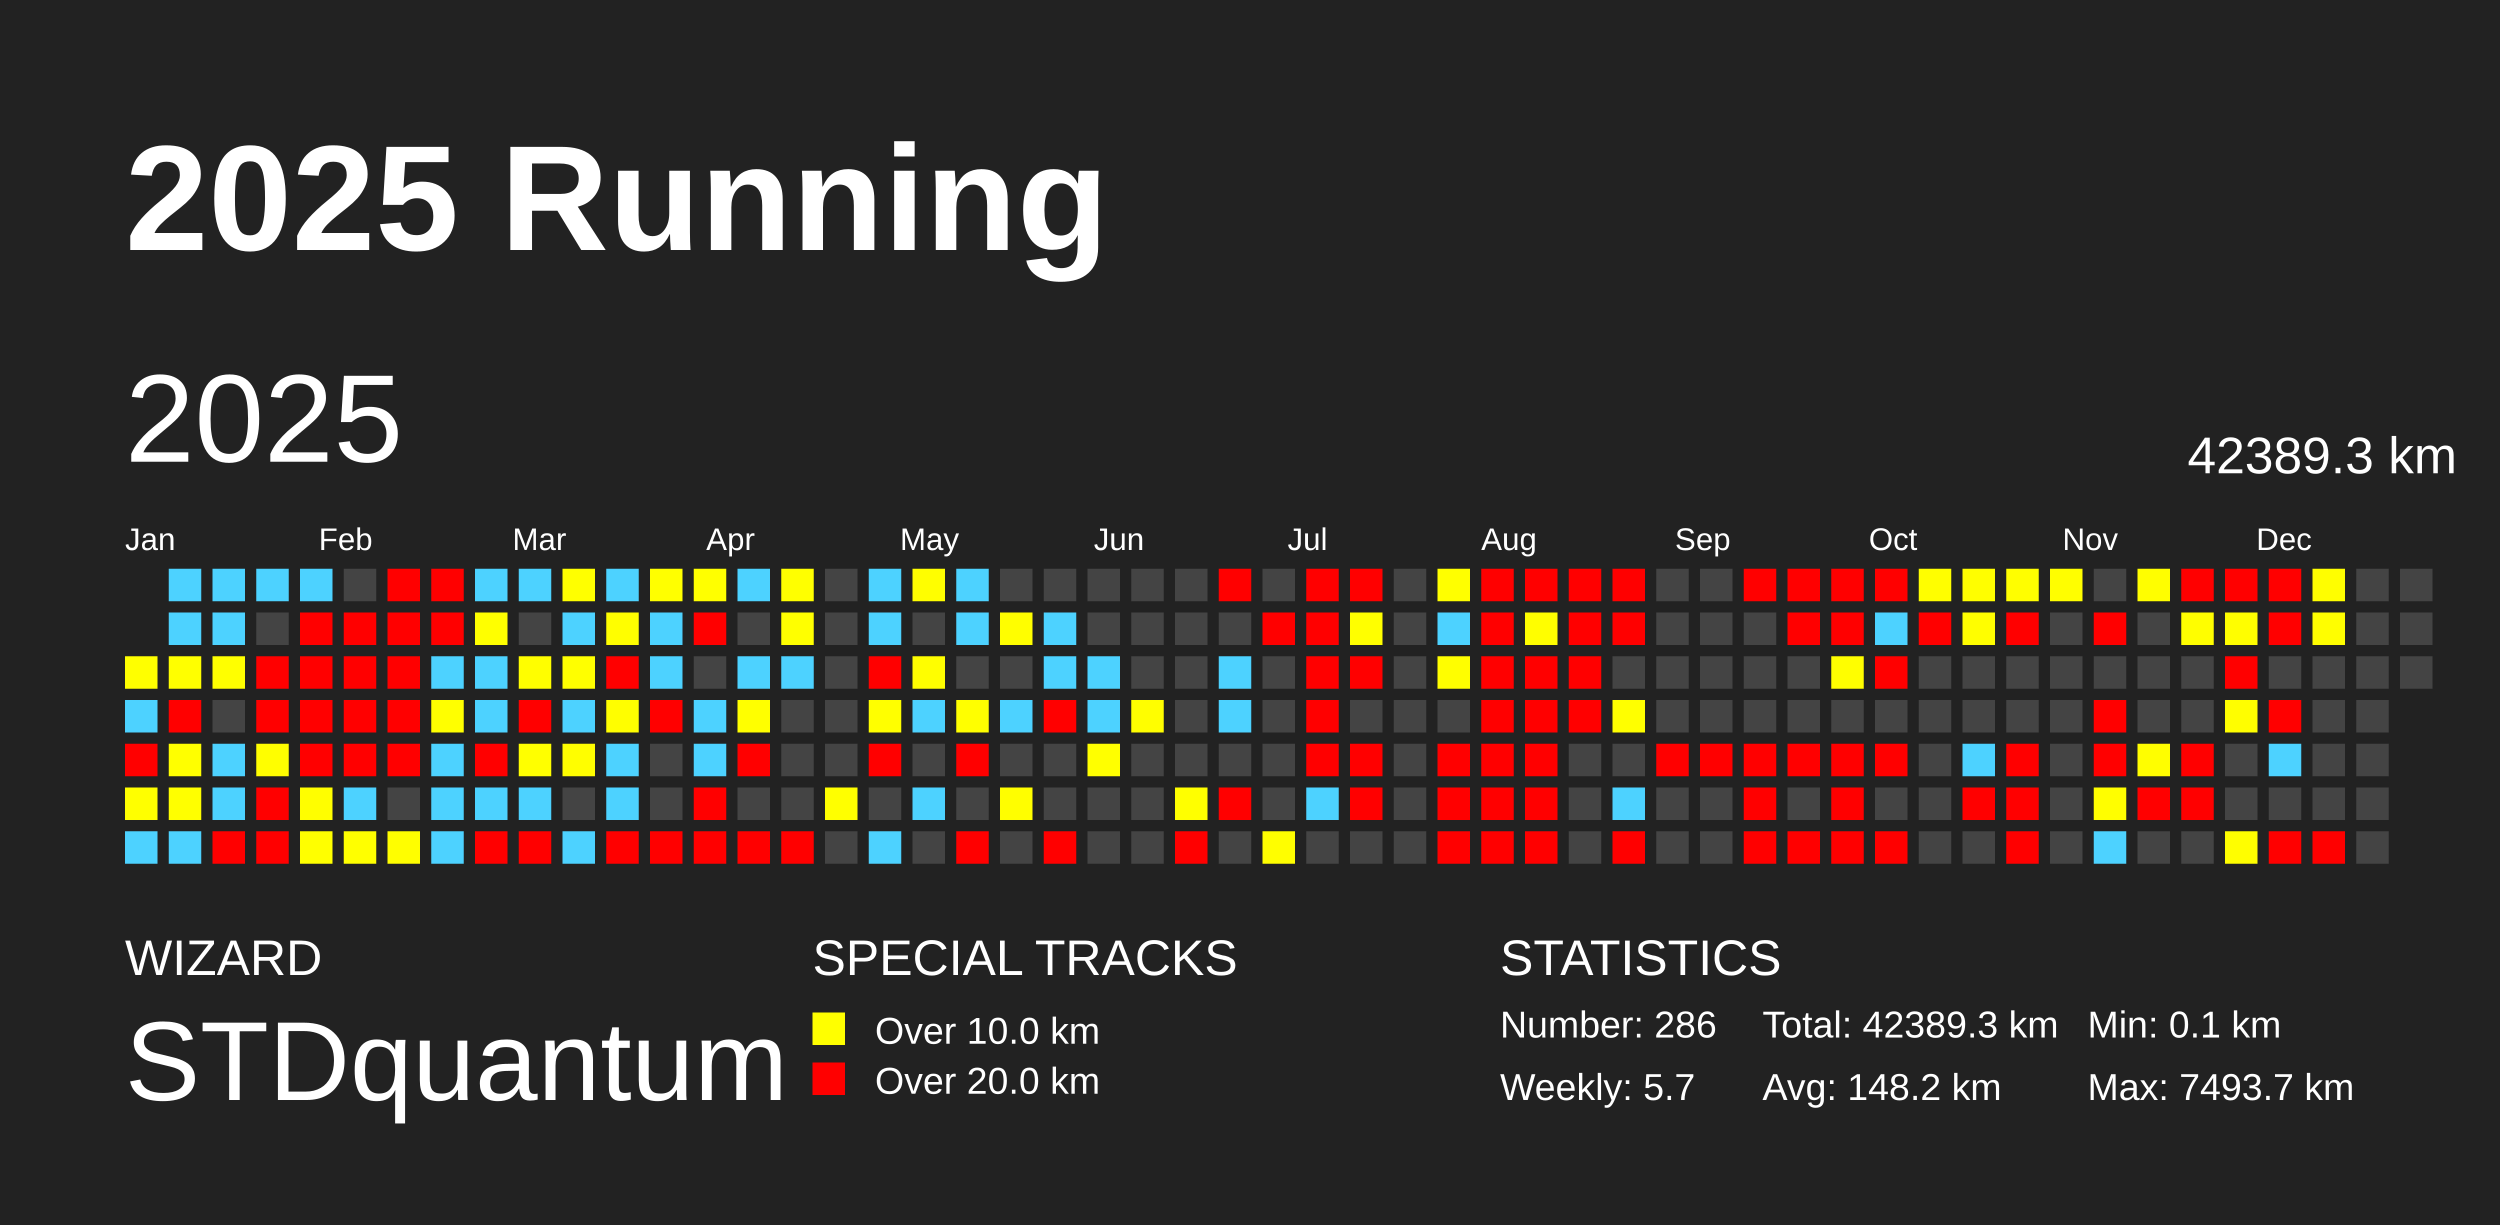
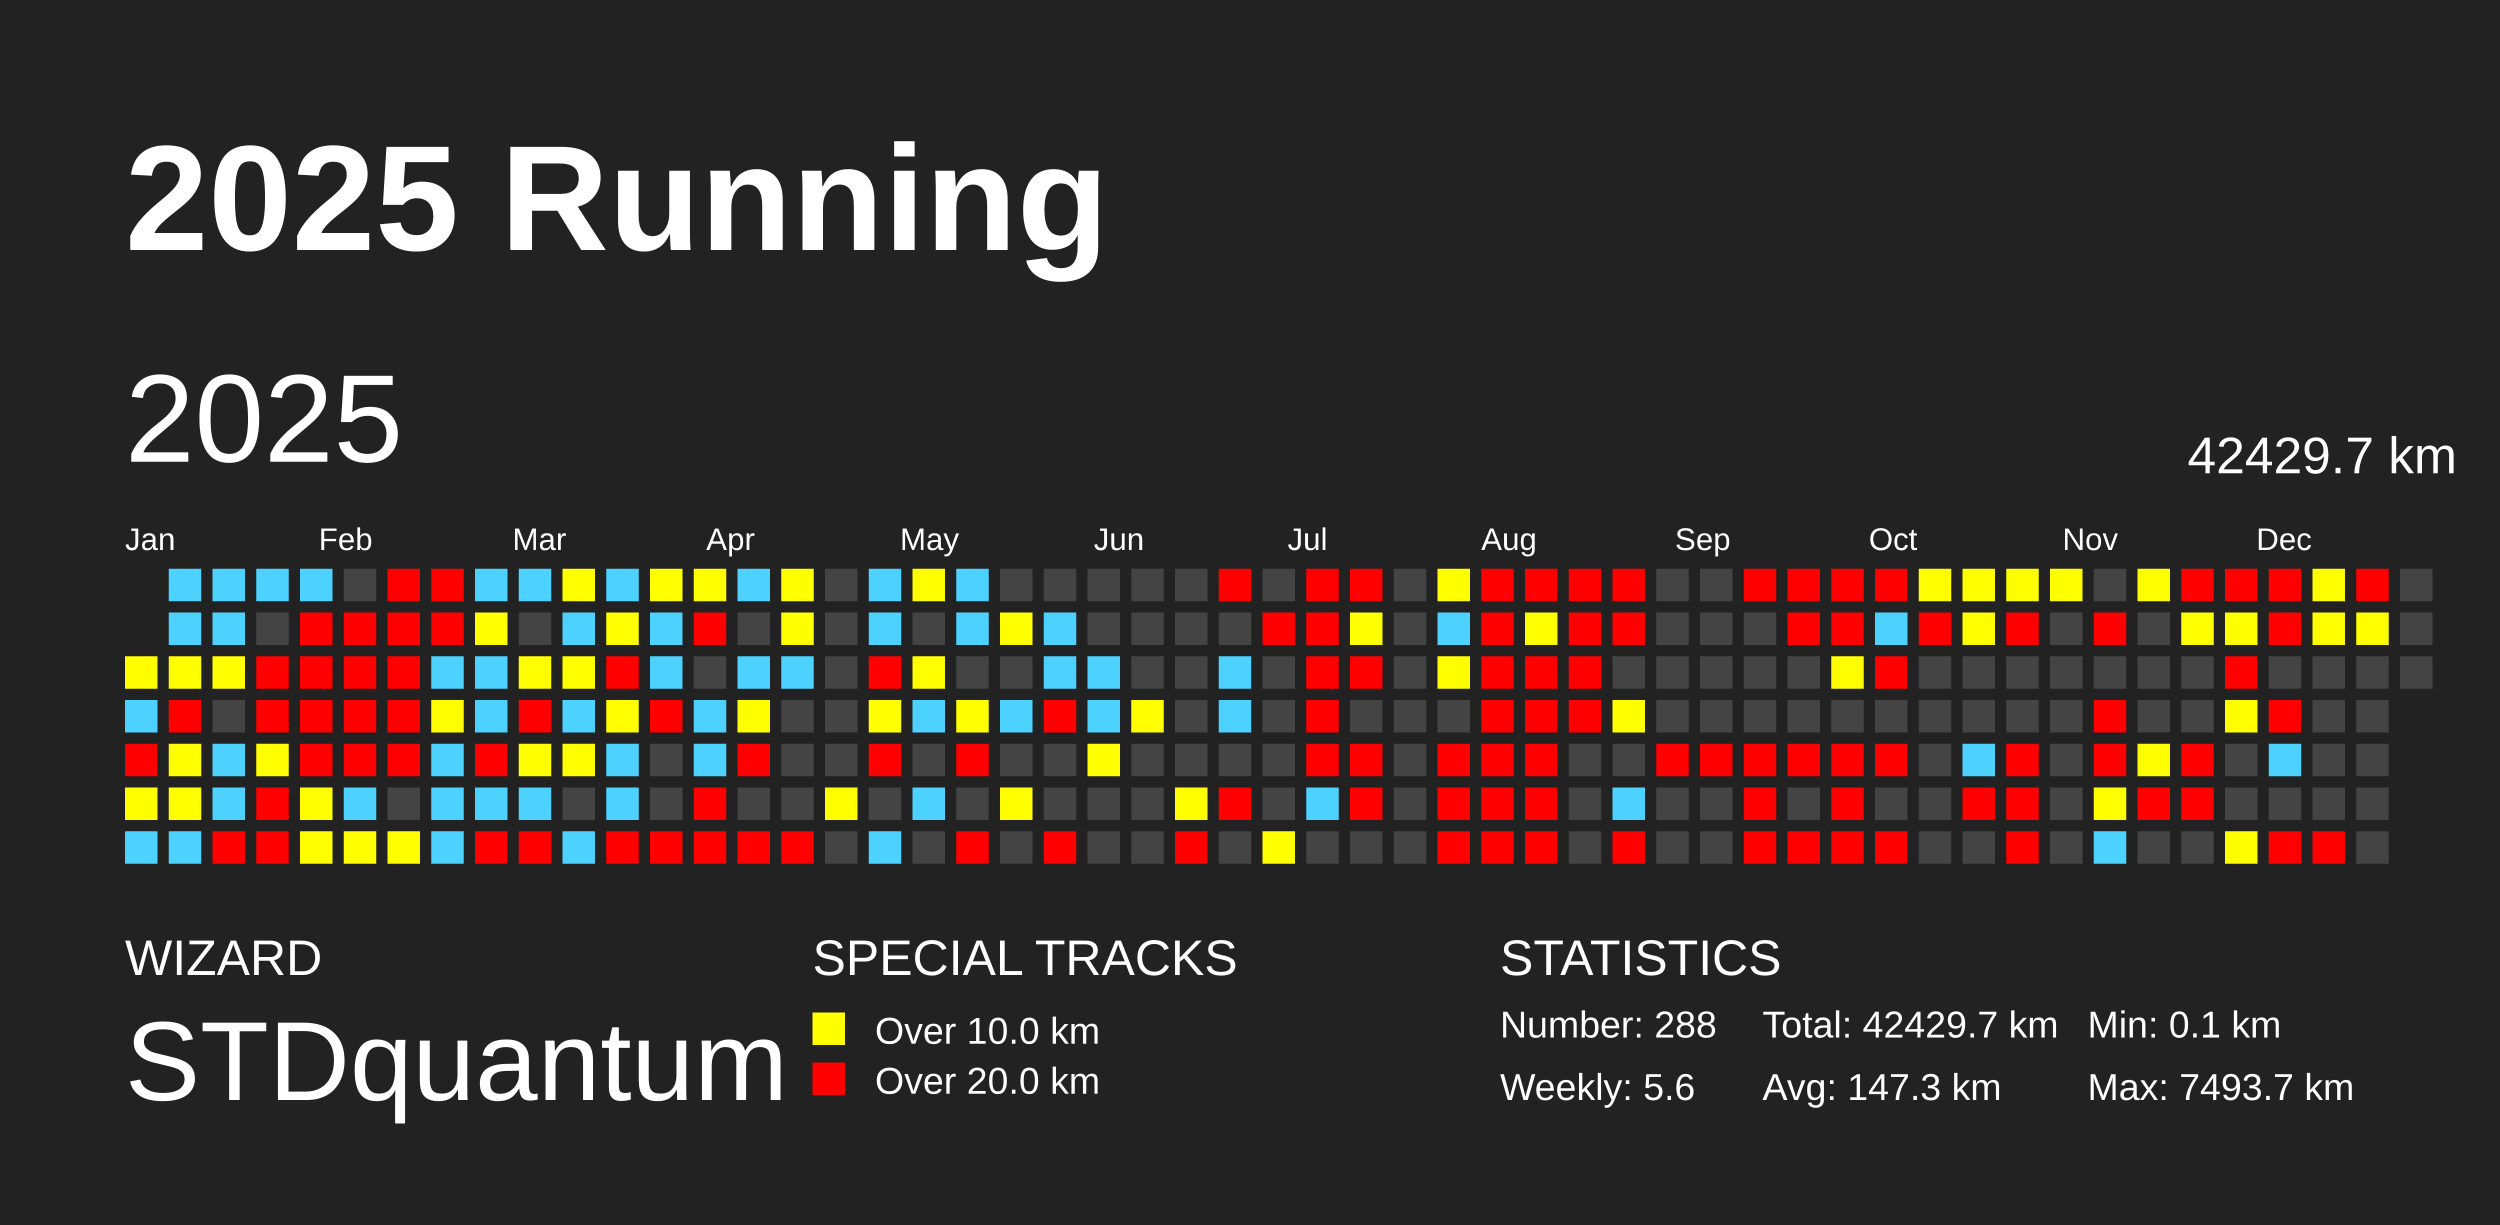
<svg xmlns="http://www.w3.org/2000/svg" baseProfile="full" height="98mm" version="1.1" viewBox="0,0,200,98" width="200mm">
  <defs />
  <rect fill="#222222" height="98" width="200" x="0" y="0" />
  <text fill="#FFFFFF" style="font-size:12px; font-family:Arial; font-weight:bold;" x="10" y="20">2025 Running</text>
  <text fill="#FFFFFF" style="font-size:4px; font-family:Arial" x="10" y="78">WIZARD</text>
  <text fill="#FFFFFF" style="font-size:9px; font-family:Arial" x="10" y="88">STDquantum</text>
  <text fill="#FFFFFF" style="font-size:4px; font-family:Arial" x="65" y="78">SPECIAL TRACKS</text>
  <rect fill="yellow" height="2.6" width="2.6" x="65" y="81" />
  <text fill="#FFFFFF" style="font-size:3px; font-family:Arial" x="70" y="83.5">Over 10.0 km</text>
  <rect fill="red" height="2.6" width="2.6" x="65" y="85" />
  <text fill="#FFFFFF" style="font-size:3px; font-family:Arial" x="70" y="87.5">Over 20.0 km</text>
  <text fill="#FFFFFF" style="font-size:4px; font-family:Arial" x="120" y="78">STATISTICS</text>
-   <text fill="#FFFFFF" style="font-size:3px; font-family:Arial" x="120" y="83">Number: 286</text>
-   <text fill="#FFFFFF" style="font-size:3px; font-family:Arial" x="120" y="88">Weekly: 5.7</text>
-   <text fill="#FFFFFF" style="font-size:3px; font-family:Arial" x="141" y="83">Total: 42389.3 km</text>
-   <text fill="#FFFFFF" style="font-size:3px; font-family:Arial" x="141" y="88">Avg: 148.2 km</text>
+   <text fill="#FFFFFF" style="font-size:3px; font-family:Arial" x="120" y="83">Number: 288</text>
+   <text fill="#FFFFFF" style="font-size:3px; font-family:Arial" x="120" y="88">Weekly: 5.6</text>
+   <text fill="#FFFFFF" style="font-size:3px; font-family:Arial" x="141" y="83">Total: 42429.7 km</text>
+   <text fill="#FFFFFF" style="font-size:3px; font-family:Arial" x="141" y="88">Avg: 147.3 km</text>
  <text fill="#FFFFFF" style="font-size:3px; font-family:Arial" x="167" y="83">Min: 0.1 km</text>
  <text fill="#FFFFFF" style="font-size:3px; font-family:Arial" x="167" y="88">Max: 7493.7 km</text>
  <text dominant-baseline="hanging" fill="#FFFFFF" style="font-size:10.0px; font-family:Arial;" x="10" y="30">2025</text>
-   <text dominant-baseline="hanging" fill="#FFFFFF" style="font-size:4.125px; font-family:Arial;" x="175" y="35">42389.3 km</text>
+   <text dominant-baseline="hanging" fill="#FFFFFF" style="font-size:4.125px; font-family:Arial;" x="175" y="35">42429.7 km</text>
  <text fill="#FFFFFF" style="font-size:2.5px; font-family:Arial" x="10.0" y="44">Jan</text>
  <text fill="#FFFFFF" style="font-size:2.5px; font-family:Arial" x="25.5" y="44">Feb</text>
  <text fill="#FFFFFF" style="font-size:2.5px; font-family:Arial" x="41.0" y="44">Mar</text>
  <text fill="#FFFFFF" style="font-size:2.5px; font-family:Arial" x="56.5" y="44">Apr</text>
  <text fill="#FFFFFF" style="font-size:2.5px; font-family:Arial" x="72.0" y="44">May</text>
  <text fill="#FFFFFF" style="font-size:2.5px; font-family:Arial" x="87.5" y="44">Jun</text>
  <text fill="#FFFFFF" style="font-size:2.5px; font-family:Arial" x="103.0" y="44">Jul</text>
  <text fill="#FFFFFF" style="font-size:2.5px; font-family:Arial" x="118.5" y="44">Aug</text>
  <text fill="#FFFFFF" style="font-size:2.5px; font-family:Arial" x="134.0" y="44">Sep</text>
  <text fill="#FFFFFF" style="font-size:2.5px; font-family:Arial" x="149.5" y="44">Oct</text>
  <text fill="#FFFFFF" style="font-size:2.5px; font-family:Arial" x="165.0" y="44">Nov</text>
  <text fill="#FFFFFF" style="font-size:2.5px; font-family:Arial" x="180.5" y="44">Dec</text>
  <rect fill="#ffff00" height="2.6" width="2.6" x="10.0" y="52.5" />
  <rect fill="#4dd2ff" height="2.6" width="2.6" x="10.0" y="56.0" />
  <rect fill="red" height="2.6" width="2.6" x="10.0" y="59.5" />
  <rect fill="#ffff00" height="2.6" width="2.6" x="10.0" y="63.0" />
  <rect fill="#4dd2ff" height="2.6" width="2.6" x="10.0" y="66.5" />
  <rect fill="#4dd2ff" height="2.6" width="2.6" x="13.5" y="45.5" />
  <rect fill="#4dd2ff" height="2.6" width="2.6" x="13.5" y="49.0" />
  <rect fill="#ffff00" height="2.6" width="2.6" x="13.5" y="52.5" />
  <rect fill="red" height="2.6" width="2.6" x="13.5" y="56.0" />
  <rect fill="#ffff00" height="2.6" width="2.6" x="13.5" y="59.5" />
  <rect fill="#ffff00" height="2.6" width="2.6" x="13.5" y="63.0" />
  <rect fill="#4dd2ff" height="2.6" width="2.6" x="13.5" y="66.5" />
  <rect fill="#4dd2ff" height="2.6" width="2.6" x="17.0" y="45.5" />
  <rect fill="#4dd2ff" height="2.6" width="2.6" x="17.0" y="49.0" />
  <rect fill="#ffff00" height="2.6" width="2.6" x="17.0" y="52.5" />
  <rect fill="#444444" height="2.6" width="2.6" x="17.0" y="56.0" />
  <rect fill="#4dd2ff" height="2.6" width="2.6" x="17.0" y="59.5" />
  <rect fill="#4dd2ff" height="2.6" width="2.6" x="17.0" y="63.0" />
  <rect fill="red" height="2.6" width="2.6" x="17.0" y="66.5" />
  <rect fill="#4dd2ff" height="2.6" width="2.6" x="20.5" y="45.5" />
  <rect fill="#444444" height="2.6" width="2.6" x="20.5" y="49.0" />
  <rect fill="red" height="2.6" width="2.6" x="20.5" y="52.5" />
  <rect fill="red" height="2.6" width="2.6" x="20.5" y="56.0" />
  <rect fill="#fffe00" height="2.6" width="2.6" x="20.5" y="59.5" />
  <rect fill="red" height="2.6" width="2.6" x="20.5" y="63.0" />
  <rect fill="red" height="2.6" width="2.6" x="20.5" y="66.5" />
  <rect fill="#4dd2ff" height="2.6" width="2.6" x="24.0" y="45.5" />
  <rect fill="red" height="2.6" width="2.6" x="24.0" y="49.0" />
  <rect fill="red" height="2.6" width="2.6" x="24.0" y="52.5" />
  <rect fill="red" height="2.6" width="2.6" x="24.0" y="56.0" />
  <rect fill="red" height="2.6" width="2.6" x="24.0" y="59.5" />
  <rect fill="#fffe00" height="2.6" width="2.6" x="24.0" y="63.0" />
  <rect fill="#ffff00" height="2.6" width="2.6" x="24.0" y="66.5" />
  <rect fill="#444444" height="2.6" width="2.6" x="27.5" y="45.5" />
  <rect fill="red" height="2.6" width="2.6" x="27.5" y="49.0" />
  <rect fill="red" height="2.6" width="2.6" x="27.5" y="52.5" />
  <rect fill="red" height="2.6" width="2.6" x="27.5" y="56.0" />
  <rect fill="red" height="2.6" width="2.6" x="27.5" y="59.5" />
  <rect fill="#4dd2ff" height="2.6" width="2.6" x="27.5" y="63.0" />
  <rect fill="#ffff00" height="2.6" width="2.6" x="27.5" y="66.5" />
  <rect fill="red" height="2.6" width="2.6" x="31.0" y="45.5" />
  <rect fill="red" height="2.6" width="2.6" x="31.0" y="49.0" />
  <rect fill="red" height="2.6" width="2.6" x="31.0" y="52.5" />
  <rect fill="red" height="2.6" width="2.6" x="31.0" y="56.0" />
  <rect fill="red" height="2.6" width="2.6" x="31.0" y="59.5" />
  <rect fill="#444444" height="2.6" width="2.6" x="31.0" y="63.0" />
  <rect fill="#fffe00" height="2.6" width="2.6" x="31.0" y="66.5" />
  <rect fill="red" height="2.6" width="2.6" x="34.5" y="45.5" />
  <rect fill="red" height="2.6" width="2.6" x="34.5" y="49.0" />
  <rect fill="#4dd2ff" height="2.6" width="2.6" x="34.5" y="52.5" />
  <rect fill="#ffff00" height="2.6" width="2.6" x="34.5" y="56.0" />
  <rect fill="#4dd2ff" height="2.6" width="2.6" x="34.5" y="59.5" />
  <rect fill="#4dd2ff" height="2.6" width="2.6" x="34.5" y="63.0" />
  <rect fill="#4dd2ff" height="2.6" width="2.6" x="34.5" y="66.5" />
  <rect fill="#4dd2ff" height="2.6" width="2.6" x="38.0" y="45.5" />
  <rect fill="#ffff00" height="2.6" width="2.6" x="38.0" y="49.0" />
  <rect fill="#4dd2ff" height="2.6" width="2.6" x="38.0" y="52.5" />
  <rect fill="#4dd2ff" height="2.6" width="2.6" x="38.0" y="56.0" />
  <rect fill="red" height="2.6" width="2.6" x="38.0" y="59.5" />
  <rect fill="#4dd2ff" height="2.6" width="2.6" x="38.0" y="63.0" />
  <rect fill="red" height="2.6" width="2.6" x="38.0" y="66.5" />
  <rect fill="#4dd2ff" height="2.6" width="2.6" x="41.5" y="45.5" />
  <rect fill="#444444" height="2.6" width="2.6" x="41.5" y="49.0" />
  <rect fill="#fffe00" height="2.6" width="2.6" x="41.5" y="52.5" />
  <rect fill="red" height="2.6" width="2.6" x="41.5" y="56.0" />
  <rect fill="#ffff00" height="2.6" width="2.6" x="41.5" y="59.5" />
  <rect fill="#4dd2ff" height="2.6" width="2.6" x="41.5" y="63.0" />
  <rect fill="red" height="2.6" width="2.6" x="41.5" y="66.5" />
  <rect fill="#ffff00" height="2.6" width="2.6" x="45.0" y="45.5" />
  <rect fill="#4dd2ff" height="2.6" width="2.6" x="45.0" y="49.0" />
  <rect fill="#ffff00" height="2.6" width="2.6" x="45.0" y="52.5" />
  <rect fill="#4dd2ff" height="2.6" width="2.6" x="45.0" y="56.0" />
  <rect fill="#fffe00" height="2.6" width="2.6" x="45.0" y="59.5" />
  <rect fill="#444444" height="2.6" width="2.6" x="45.0" y="63.0" />
  <rect fill="#4dd2ff" height="2.6" width="2.6" x="45.0" y="66.5" />
  <rect fill="#4dd2ff" height="2.6" width="2.6" x="48.5" y="45.5" />
  <rect fill="#fffe00" height="2.6" width="2.6" x="48.5" y="49.0" />
  <rect fill="red" height="2.6" width="2.6" x="48.5" y="52.5" />
  <rect fill="#fffe00" height="2.6" width="2.6" x="48.5" y="56.0" />
  <rect fill="#4dd2ff" height="2.6" width="2.6" x="48.5" y="59.5" />
  <rect fill="#4dd2ff" height="2.6" width="2.6" x="48.5" y="63.0" />
  <rect fill="red" height="2.6" width="2.6" x="48.5" y="66.5" />
  <rect fill="#ffff00" height="2.6" width="2.6" x="52.0" y="45.5" />
  <rect fill="#4dd2ff" height="2.6" width="2.6" x="52.0" y="49.0" />
  <rect fill="#4dd2ff" height="2.6" width="2.6" x="52.0" y="52.5" />
  <rect fill="red" height="2.6" width="2.6" x="52.0" y="56.0" />
  <rect fill="#444444" height="2.6" width="2.6" x="52.0" y="59.5" />
  <rect fill="#444444" height="2.6" width="2.6" x="52.0" y="63.0" />
  <rect fill="red" height="2.6" width="2.6" x="52.0" y="66.5" />
  <rect fill="#ffff00" height="2.6" width="2.6" x="55.5" y="45.5" />
  <rect fill="red" height="2.6" width="2.6" x="55.5" y="49.0" />
  <rect fill="#444444" height="2.6" width="2.6" x="55.5" y="52.5" />
  <rect fill="#4dd2ff" height="2.6" width="2.6" x="55.5" y="56.0" />
  <rect fill="#4dd2ff" height="2.6" width="2.6" x="55.5" y="59.5" />
  <rect fill="red" height="2.6" width="2.6" x="55.5" y="63.0" />
  <rect fill="red" height="2.6" width="2.6" x="55.5" y="66.5" />
  <rect fill="#4dd2ff" height="2.6" width="2.6" x="59.0" y="45.5" />
  <rect fill="#444444" height="2.6" width="2.6" x="59.0" y="49.0" />
  <rect fill="#4dd2ff" height="2.6" width="2.6" x="59.0" y="52.5" />
  <rect fill="#ffff00" height="2.6" width="2.6" x="59.0" y="56.0" />
  <rect fill="red" height="2.6" width="2.6" x="59.0" y="59.5" />
  <rect fill="#444444" height="2.6" width="2.6" x="59.0" y="63.0" />
  <rect fill="red" height="2.6" width="2.6" x="59.0" y="66.5" />
  <rect fill="#ffff00" height="2.6" width="2.6" x="62.5" y="45.5" />
  <rect fill="#ffff00" height="2.6" width="2.6" x="62.5" y="49.0" />
  <rect fill="#4dd2ff" height="2.6" width="2.6" x="62.5" y="52.5" />
  <rect fill="#444444" height="2.6" width="2.6" x="62.5" y="56.0" />
  <rect fill="#444444" height="2.6" width="2.6" x="62.5" y="59.5" />
  <rect fill="#444444" height="2.6" width="2.6" x="62.5" y="63.0" />
  <rect fill="red" height="2.6" width="2.6" x="62.5" y="66.5" />
  <rect fill="#444444" height="2.6" width="2.6" x="66.0" y="45.5" />
  <rect fill="#444444" height="2.6" width="2.6" x="66.0" y="49.0" />
  <rect fill="#444444" height="2.6" width="2.6" x="66.0" y="52.5" />
  <rect fill="#444444" height="2.6" width="2.6" x="66.0" y="56.0" />
  <rect fill="#444444" height="2.6" width="2.6" x="66.0" y="59.5" />
  <rect fill="#ffff00" height="2.6" width="2.6" x="66.0" y="63.0" />
  <rect fill="#444444" height="2.6" width="2.6" x="66.0" y="66.5" />
  <rect fill="#4dd2ff" height="2.6" width="2.6" x="69.5" y="45.5" />
  <rect fill="#4dd2ff" height="2.6" width="2.6" x="69.5" y="49.0" />
  <rect fill="red" height="2.6" width="2.6" x="69.5" y="52.5" />
  <rect fill="#ffff00" height="2.6" width="2.6" x="69.5" y="56.0" />
  <rect fill="red" height="2.6" width="2.6" x="69.5" y="59.5" />
  <rect fill="#444444" height="2.6" width="2.6" x="69.5" y="63.0" />
  <rect fill="#4dd2ff" height="2.6" width="2.6" x="69.5" y="66.5" />
  <rect fill="#fffe00" height="2.6" width="2.6" x="73.0" y="45.5" />
  <rect fill="#444444" height="2.6" width="2.6" x="73.0" y="49.0" />
  <rect fill="#fffe00" height="2.6" width="2.6" x="73.0" y="52.5" />
  <rect fill="#4dd2ff" height="2.6" width="2.6" x="73.0" y="56.0" />
  <rect fill="#444444" height="2.6" width="2.6" x="73.0" y="59.5" />
  <rect fill="#4dd2ff" height="2.6" width="2.6" x="73.0" y="63.0" />
  <rect fill="#444444" height="2.6" width="2.6" x="73.0" y="66.5" />
  <rect fill="#4dd2ff" height="2.6" width="2.6" x="76.5" y="45.5" />
  <rect fill="#4dd2ff" height="2.6" width="2.6" x="76.5" y="49.0" />
  <rect fill="#444444" height="2.6" width="2.6" x="76.5" y="52.5" />
  <rect fill="#ffff00" height="2.6" width="2.6" x="76.5" y="56.0" />
  <rect fill="red" height="2.6" width="2.6" x="76.5" y="59.5" />
  <rect fill="#444444" height="2.6" width="2.6" x="76.5" y="63.0" />
  <rect fill="red" height="2.6" width="2.6" x="76.5" y="66.5" />
  <rect fill="#444444" height="2.6" width="2.6" x="80.0" y="45.5" />
  <rect fill="#fffe00" height="2.6" width="2.6" x="80.0" y="49.0" />
  <rect fill="#444444" height="2.6" width="2.6" x="80.0" y="52.5" />
  <rect fill="#4dd2ff" height="2.6" width="2.6" x="80.0" y="56.0" />
  <rect fill="#444444" height="2.6" width="2.6" x="80.0" y="59.5" />
  <rect fill="#fffe00" height="2.6" width="2.6" x="80.0" y="63.0" />
  <rect fill="#444444" height="2.6" width="2.6" x="80.0" y="66.5" />
  <rect fill="#444444" height="2.6" width="2.6" x="83.5" y="45.5" />
  <rect fill="#4dd2ff" height="2.6" width="2.6" x="83.5" y="49.0" />
  <rect fill="#4dd2ff" height="2.6" width="2.6" x="83.5" y="52.5" />
  <rect fill="red" height="2.6" width="2.6" x="83.5" y="56.0" />
  <rect fill="#444444" height="2.6" width="2.6" x="83.5" y="59.5" />
  <rect fill="#444444" height="2.6" width="2.6" x="83.5" y="63.0" />
  <rect fill="red" height="2.6" width="2.6" x="83.5" y="66.5" />
  <rect fill="#444444" height="2.6" width="2.6" x="87.0" y="45.5" />
  <rect fill="#444444" height="2.6" width="2.6" x="87.0" y="49.0" />
  <rect fill="#4dd2ff" height="2.6" width="2.6" x="87.0" y="52.5" />
  <rect fill="#4dd2ff" height="2.6" width="2.6" x="87.0" y="56.0" />
  <rect fill="#ffff00" height="2.6" width="2.6" x="87.0" y="59.5" />
  <rect fill="#444444" height="2.6" width="2.6" x="87.0" y="63.0" />
  <rect fill="#444444" height="2.6" width="2.6" x="87.0" y="66.5" />
  <rect fill="#444444" height="2.6" width="2.6" x="90.5" y="45.5" />
  <rect fill="#444444" height="2.6" width="2.6" x="90.5" y="49.0" />
  <rect fill="#444444" height="2.6" width="2.6" x="90.5" y="52.5" />
  <rect fill="#fffe00" height="2.6" width="2.6" x="90.5" y="56.0" />
  <rect fill="#444444" height="2.6" width="2.6" x="90.5" y="59.5" />
  <rect fill="#444444" height="2.6" width="2.6" x="90.5" y="63.0" />
  <rect fill="#444444" height="2.6" width="2.6" x="90.5" y="66.5" />
  <rect fill="#444444" height="2.6" width="2.6" x="94.0" y="45.5" />
  <rect fill="#444444" height="2.6" width="2.6" x="94.0" y="49.0" />
  <rect fill="#444444" height="2.6" width="2.6" x="94.0" y="52.5" />
  <rect fill="#444444" height="2.6" width="2.6" x="94.0" y="56.0" />
  <rect fill="#444444" height="2.6" width="2.6" x="94.0" y="59.5" />
  <rect fill="#ffff00" height="2.6" width="2.6" x="94.0" y="63.0" />
  <rect fill="red" height="2.6" width="2.6" x="94.0" y="66.5" />
  <rect fill="red" height="2.6" width="2.6" x="97.5" y="45.5" />
  <rect fill="#444444" height="2.6" width="2.6" x="97.5" y="49.0" />
  <rect fill="#4dd2ff" height="2.6" width="2.6" x="97.5" y="52.5" />
  <rect fill="#4dd2ff" height="2.6" width="2.6" x="97.5" y="56.0" />
  <rect fill="#444444" height="2.6" width="2.6" x="97.5" y="59.5" />
  <rect fill="red" height="2.6" width="2.6" x="97.5" y="63.0" />
  <rect fill="#444444" height="2.6" width="2.6" x="97.5" y="66.5" />
  <rect fill="#444444" height="2.6" width="2.6" x="101.0" y="45.5" />
  <rect fill="red" height="2.6" width="2.6" x="101.0" y="49.0" />
  <rect fill="#444444" height="2.6" width="2.6" x="101.0" y="52.5" />
  <rect fill="#444444" height="2.6" width="2.6" x="101.0" y="56.0" />
  <rect fill="#444444" height="2.6" width="2.6" x="101.0" y="59.5" />
  <rect fill="#444444" height="2.6" width="2.6" x="101.0" y="63.0" />
  <rect fill="#fffe00" height="2.6" width="2.6" x="101.0" y="66.5" />
  <rect fill="red" height="2.6" width="2.6" x="104.5" y="45.5" />
  <rect fill="red" height="2.6" width="2.6" x="104.5" y="49.0" />
  <rect fill="red" height="2.6" width="2.6" x="104.5" y="52.5" />
  <rect fill="red" height="2.6" width="2.6" x="104.5" y="56.0" />
  <rect fill="red" height="2.6" width="2.6" x="104.5" y="59.5" />
  <rect fill="#4dd2ff" height="2.6" width="2.6" x="104.5" y="63.0" />
  <rect fill="#444444" height="2.6" width="2.6" x="104.5" y="66.5" />
  <rect fill="red" height="2.6" width="2.6" x="108.0" y="45.5" />
  <rect fill="#ffff00" height="2.6" width="2.6" x="108.0" y="49.0" />
  <rect fill="red" height="2.6" width="2.6" x="108.0" y="52.5" />
  <rect fill="#444444" height="2.6" width="2.6" x="108.0" y="56.0" />
  <rect fill="red" height="2.6" width="2.6" x="108.0" y="59.5" />
  <rect fill="red" height="2.6" width="2.6" x="108.0" y="63.0" />
  <rect fill="#444444" height="2.6" width="2.6" x="108.0" y="66.5" />
  <rect fill="#444444" height="2.6" width="2.6" x="111.5" y="45.5" />
  <rect fill="#444444" height="2.6" width="2.6" x="111.5" y="49.0" />
  <rect fill="#444444" height="2.6" width="2.6" x="111.5" y="52.5" />
  <rect fill="#444444" height="2.6" width="2.6" x="111.5" y="56.0" />
  <rect fill="#444444" height="2.6" width="2.6" x="111.5" y="59.5" />
  <rect fill="#444444" height="2.6" width="2.6" x="111.5" y="63.0" />
  <rect fill="#444444" height="2.6" width="2.6" x="111.5" y="66.5" />
  <rect fill="#ffff00" height="2.6" width="2.6" x="115.0" y="45.5" />
  <rect fill="#4dd2ff" height="2.6" width="2.6" x="115.0" y="49.0" />
  <rect fill="#fffe00" height="2.6" width="2.6" x="115.0" y="52.5" />
  <rect fill="#444444" height="2.6" width="2.6" x="115.0" y="56.0" />
  <rect fill="red" height="2.6" width="2.6" x="115.0" y="59.5" />
  <rect fill="red" height="2.6" width="2.6" x="115.0" y="63.0" />
  <rect fill="red" height="2.6" width="2.6" x="115.0" y="66.5" />
  <rect fill="red" height="2.6" width="2.6" x="118.5" y="45.5" />
  <rect fill="red" height="2.6" width="2.6" x="118.5" y="49.0" />
  <rect fill="red" height="2.6" width="2.6" x="118.5" y="52.5" />
  <rect fill="red" height="2.6" width="2.6" x="118.5" y="56.0" />
  <rect fill="red" height="2.6" width="2.6" x="118.5" y="59.5" />
  <rect fill="red" height="2.6" width="2.6" x="118.5" y="63.0" />
  <rect fill="red" height="2.6" width="2.6" x="118.5" y="66.5" />
  <rect fill="red" height="2.6" width="2.6" x="122.0" y="45.5" />
  <rect fill="#fffe00" height="2.6" width="2.6" x="122.0" y="49.0" />
  <rect fill="red" height="2.6" width="2.6" x="122.0" y="52.5" />
  <rect fill="red" height="2.6" width="2.6" x="122.0" y="56.0" />
  <rect fill="red" height="2.6" width="2.6" x="122.0" y="59.5" />
  <rect fill="red" height="2.6" width="2.6" x="122.0" y="63.0" />
  <rect fill="red" height="2.6" width="2.6" x="122.0" y="66.5" />
  <rect fill="red" height="2.6" width="2.6" x="125.5" y="45.5" />
  <rect fill="red" height="2.6" width="2.6" x="125.5" y="49.0" />
  <rect fill="red" height="2.6" width="2.6" x="125.5" y="52.5" />
  <rect fill="red" height="2.6" width="2.6" x="125.5" y="56.0" />
  <rect fill="#444444" height="2.6" width="2.6" x="125.5" y="59.5" />
  <rect fill="#444444" height="2.6" width="2.6" x="125.5" y="63.0" />
  <rect fill="#444444" height="2.6" width="2.6" x="125.5" y="66.5" />
  <rect fill="red" height="2.6" width="2.6" x="129.0" y="45.5" />
  <rect fill="red" height="2.6" width="2.6" x="129.0" y="49.0" />
  <rect fill="#444444" height="2.6" width="2.6" x="129.0" y="52.5" />
  <rect fill="#ffff00" height="2.6" width="2.6" x="129.0" y="56.0" />
  <rect fill="#444444" height="2.6" width="2.6" x="129.0" y="59.5" />
  <rect fill="#4dd2ff" height="2.6" width="2.6" x="129.0" y="63.0" />
  <rect fill="red" height="2.6" width="2.6" x="129.0" y="66.5" />
  <rect fill="#444444" height="2.6" width="2.6" x="132.5" y="45.5" />
  <rect fill="#444444" height="2.6" width="2.6" x="132.5" y="49.0" />
  <rect fill="#444444" height="2.6" width="2.6" x="132.5" y="52.5" />
  <rect fill="#444444" height="2.6" width="2.6" x="132.5" y="56.0" />
  <rect fill="red" height="2.6" width="2.6" x="132.5" y="59.5" />
  <rect fill="#444444" height="2.6" width="2.6" x="132.5" y="63.0" />
  <rect fill="#444444" height="2.6" width="2.6" x="132.5" y="66.5" />
  <rect fill="#444444" height="2.6" width="2.6" x="136.0" y="45.5" />
  <rect fill="#444444" height="2.6" width="2.6" x="136.0" y="49.0" />
  <rect fill="#444444" height="2.6" width="2.6" x="136.0" y="52.5" />
  <rect fill="#444444" height="2.6" width="2.6" x="136.0" y="56.0" />
  <rect fill="red" height="2.6" width="2.6" x="136.0" y="59.5" />
  <rect fill="#444444" height="2.6" width="2.6" x="136.0" y="63.0" />
  <rect fill="#444444" height="2.6" width="2.6" x="136.0" y="66.5" />
  <rect fill="red" height="2.6" width="2.6" x="139.5" y="45.5" />
  <rect fill="#444444" height="2.6" width="2.6" x="139.5" y="49.0" />
  <rect fill="#444444" height="2.6" width="2.6" x="139.5" y="52.5" />
  <rect fill="#444444" height="2.6" width="2.6" x="139.5" y="56.0" />
  <rect fill="red" height="2.6" width="2.6" x="139.5" y="59.5" />
  <rect fill="red" height="2.6" width="2.6" x="139.5" y="63.0" />
  <rect fill="red" height="2.6" width="2.6" x="139.5" y="66.5" />
  <rect fill="red" height="2.6" width="2.6" x="143.0" y="45.5" />
  <rect fill="red" height="2.6" width="2.6" x="143.0" y="49.0" />
  <rect fill="#444444" height="2.6" width="2.6" x="143.0" y="52.5" />
  <rect fill="#444444" height="2.6" width="2.6" x="143.0" y="56.0" />
  <rect fill="red" height="2.6" width="2.6" x="143.0" y="59.5" />
  <rect fill="#444444" height="2.6" width="2.6" x="143.0" y="63.0" />
  <rect fill="red" height="2.6" width="2.6" x="143.0" y="66.5" />
  <rect fill="red" height="2.6" width="2.6" x="146.5" y="45.5" />
  <rect fill="red" height="2.6" width="2.6" x="146.5" y="49.0" />
  <rect fill="#fffe00" height="2.6" width="2.6" x="146.5" y="52.5" />
  <rect fill="#444444" height="2.6" width="2.6" x="146.5" y="56.0" />
  <rect fill="red" height="2.6" width="2.6" x="146.5" y="59.5" />
  <rect fill="red" height="2.6" width="2.6" x="146.5" y="63.0" />
  <rect fill="red" height="2.6" width="2.6" x="146.5" y="66.5" />
  <rect fill="red" height="2.6" width="2.6" x="150.0" y="45.5" />
  <rect fill="#4dd2ff" height="2.6" width="2.6" x="150.0" y="49.0" />
  <rect fill="red" height="2.6" width="2.6" x="150.0" y="52.5" />
  <rect fill="#444444" height="2.6" width="2.6" x="150.0" y="56.0" />
  <rect fill="red" height="2.6" width="2.6" x="150.0" y="59.5" />
  <rect fill="#444444" height="2.6" width="2.6" x="150.0" y="63.0" />
  <rect fill="red" height="2.6" width="2.6" x="150.0" y="66.5" />
  <rect fill="#fffe00" height="2.6" width="2.6" x="153.5" y="45.5" />
  <rect fill="red" height="2.6" width="2.6" x="153.5" y="49.0" />
  <rect fill="#444444" height="2.6" width="2.6" x="153.5" y="52.5" />
  <rect fill="#444444" height="2.6" width="2.6" x="153.5" y="56.0" />
  <rect fill="#444444" height="2.6" width="2.6" x="153.5" y="59.5" />
  <rect fill="#444444" height="2.6" width="2.6" x="153.5" y="63.0" />
  <rect fill="#444444" height="2.6" width="2.6" x="153.5" y="66.5" />
  <rect fill="#fffe00" height="2.6" width="2.6" x="157.0" y="45.5" />
  <rect fill="#fffe00" height="2.6" width="2.6" x="157.0" y="49.0" />
  <rect fill="#444444" height="2.6" width="2.6" x="157.0" y="52.5" />
  <rect fill="#444444" height="2.6" width="2.6" x="157.0" y="56.0" />
  <rect fill="#4dd2ff" height="2.6" width="2.6" x="157.0" y="59.5" />
  <rect fill="red" height="2.6" width="2.6" x="157.0" y="63.0" />
  <rect fill="#444444" height="2.6" width="2.6" x="157.0" y="66.5" />
  <rect fill="#fffe00" height="2.6" width="2.6" x="160.5" y="45.5" />
  <rect fill="red" height="2.6" width="2.6" x="160.5" y="49.0" />
  <rect fill="#444444" height="2.6" width="2.6" x="160.5" y="52.5" />
  <rect fill="#444444" height="2.6" width="2.6" x="160.5" y="56.0" />
  <rect fill="red" height="2.6" width="2.6" x="160.5" y="59.5" />
  <rect fill="red" height="2.6" width="2.6" x="160.5" y="63.0" />
  <rect fill="red" height="2.6" width="2.6" x="160.5" y="66.5" />
  <rect fill="#fffe00" height="2.6" width="2.6" x="164.0" y="45.5" />
  <rect fill="#444444" height="2.6" width="2.6" x="164.0" y="49.0" />
  <rect fill="#444444" height="2.6" width="2.6" x="164.0" y="52.5" />
  <rect fill="#444444" height="2.6" width="2.6" x="164.0" y="56.0" />
  <rect fill="#444444" height="2.6" width="2.6" x="164.0" y="59.5" />
  <rect fill="#444444" height="2.6" width="2.6" x="164.0" y="63.0" />
  <rect fill="#444444" height="2.6" width="2.6" x="164.0" y="66.5" />
  <rect fill="#444444" height="2.6" width="2.6" x="167.5" y="45.5" />
  <rect fill="red" height="2.6" width="2.6" x="167.5" y="49.0" />
  <rect fill="#444444" height="2.6" width="2.6" x="167.5" y="52.5" />
  <rect fill="red" height="2.6" width="2.6" x="167.5" y="56.0" />
  <rect fill="red" height="2.6" width="2.6" x="167.5" y="59.5" />
  <rect fill="#fffe00" height="2.6" width="2.6" x="167.5" y="63.0" />
  <rect fill="#4dd2ff" height="2.6" width="2.6" x="167.5" y="66.5" />
  <rect fill="#fffe00" height="2.6" width="2.6" x="171.0" y="45.5" />
  <rect fill="#444444" height="2.6" width="2.6" x="171.0" y="49.0" />
  <rect fill="#444444" height="2.6" width="2.6" x="171.0" y="52.5" />
  <rect fill="#444444" height="2.6" width="2.6" x="171.0" y="56.0" />
  <rect fill="#fffe00" height="2.6" width="2.6" x="171.0" y="59.5" />
  <rect fill="red" height="2.6" width="2.6" x="171.0" y="63.0" />
  <rect fill="#444444" height="2.6" width="2.6" x="171.0" y="66.5" />
  <rect fill="red" height="2.6" width="2.6" x="174.5" y="45.5" />
  <rect fill="#fffe00" height="2.6" width="2.6" x="174.5" y="49.0" />
  <rect fill="#444444" height="2.6" width="2.6" x="174.5" y="52.5" />
  <rect fill="#444444" height="2.6" width="2.6" x="174.5" y="56.0" />
  <rect fill="red" height="2.6" width="2.6" x="174.5" y="59.5" />
  <rect fill="red" height="2.6" width="2.6" x="174.5" y="63.0" />
  <rect fill="#444444" height="2.6" width="2.6" x="174.5" y="66.5" />
  <rect fill="red" height="2.6" width="2.6" x="178.0" y="45.5" />
  <rect fill="#fffe00" height="2.6" width="2.6" x="178.0" y="49.0" />
  <rect fill="red" height="2.6" width="2.6" x="178.0" y="52.5" />
  <rect fill="#fffe00" height="2.6" width="2.6" x="178.0" y="56.0" />
  <rect fill="#444444" height="2.6" width="2.6" x="178.0" y="59.5" />
  <rect fill="#444444" height="2.6" width="2.6" x="178.0" y="63.0" />
  <rect fill="#fffe00" height="2.6" width="2.6" x="178.0" y="66.5" />
  <rect fill="red" height="2.6" width="2.6" x="181.5" y="45.5" />
  <rect fill="red" height="2.6" width="2.6" x="181.5" y="49.0" />
  <rect fill="#444444" height="2.6" width="2.6" x="181.5" y="52.5" />
  <rect fill="red" height="2.6" width="2.6" x="181.5" y="56.0" />
  <rect fill="#4dd2ff" height="2.6" width="2.6" x="181.5" y="59.5" />
  <rect fill="#444444" height="2.6" width="2.6" x="181.5" y="63.0" />
  <rect fill="red" height="2.6" width="2.6" x="181.5" y="66.5" />
  <rect fill="#fffe00" height="2.6" width="2.6" x="185.0" y="45.5" />
  <rect fill="#fffe00" height="2.6" width="2.6" x="185.0" y="49.0" />
  <rect fill="#444444" height="2.6" width="2.6" x="185.0" y="52.5" />
  <rect fill="#444444" height="2.6" width="2.6" x="185.0" y="56.0" />
  <rect fill="#444444" height="2.6" width="2.6" x="185.0" y="59.5" />
  <rect fill="#444444" height="2.6" width="2.6" x="185.0" y="63.0" />
  <rect fill="red" height="2.6" width="2.6" x="185.0" y="66.5" />
-   <rect fill="#444444" height="2.6" width="2.6" x="188.5" y="45.5" />
-   <rect fill="#444444" height="2.6" width="2.6" x="188.5" y="49.0" />
+   <rect fill="red" height="2.6" width="2.6" x="188.5" y="45.5" />
+   <rect fill="#fffe00" height="2.6" width="2.6" x="188.5" y="49.0" />
  <rect fill="#444444" height="2.6" width="2.6" x="188.5" y="52.5" />
  <rect fill="#444444" height="2.6" width="2.6" x="188.5" y="56.0" />
  <rect fill="#444444" height="2.6" width="2.6" x="188.5" y="59.5" />
  <rect fill="#444444" height="2.6" width="2.6" x="188.5" y="63.0" />
  <rect fill="#444444" height="2.6" width="2.6" x="188.5" y="66.5" />
  <rect fill="#444444" height="2.6" width="2.6" x="192.0" y="45.5" />
  <rect fill="#444444" height="2.6" width="2.6" x="192.0" y="49.0" />
  <rect fill="#444444" height="2.6" width="2.6" x="192.0" y="52.5" />
</svg>
